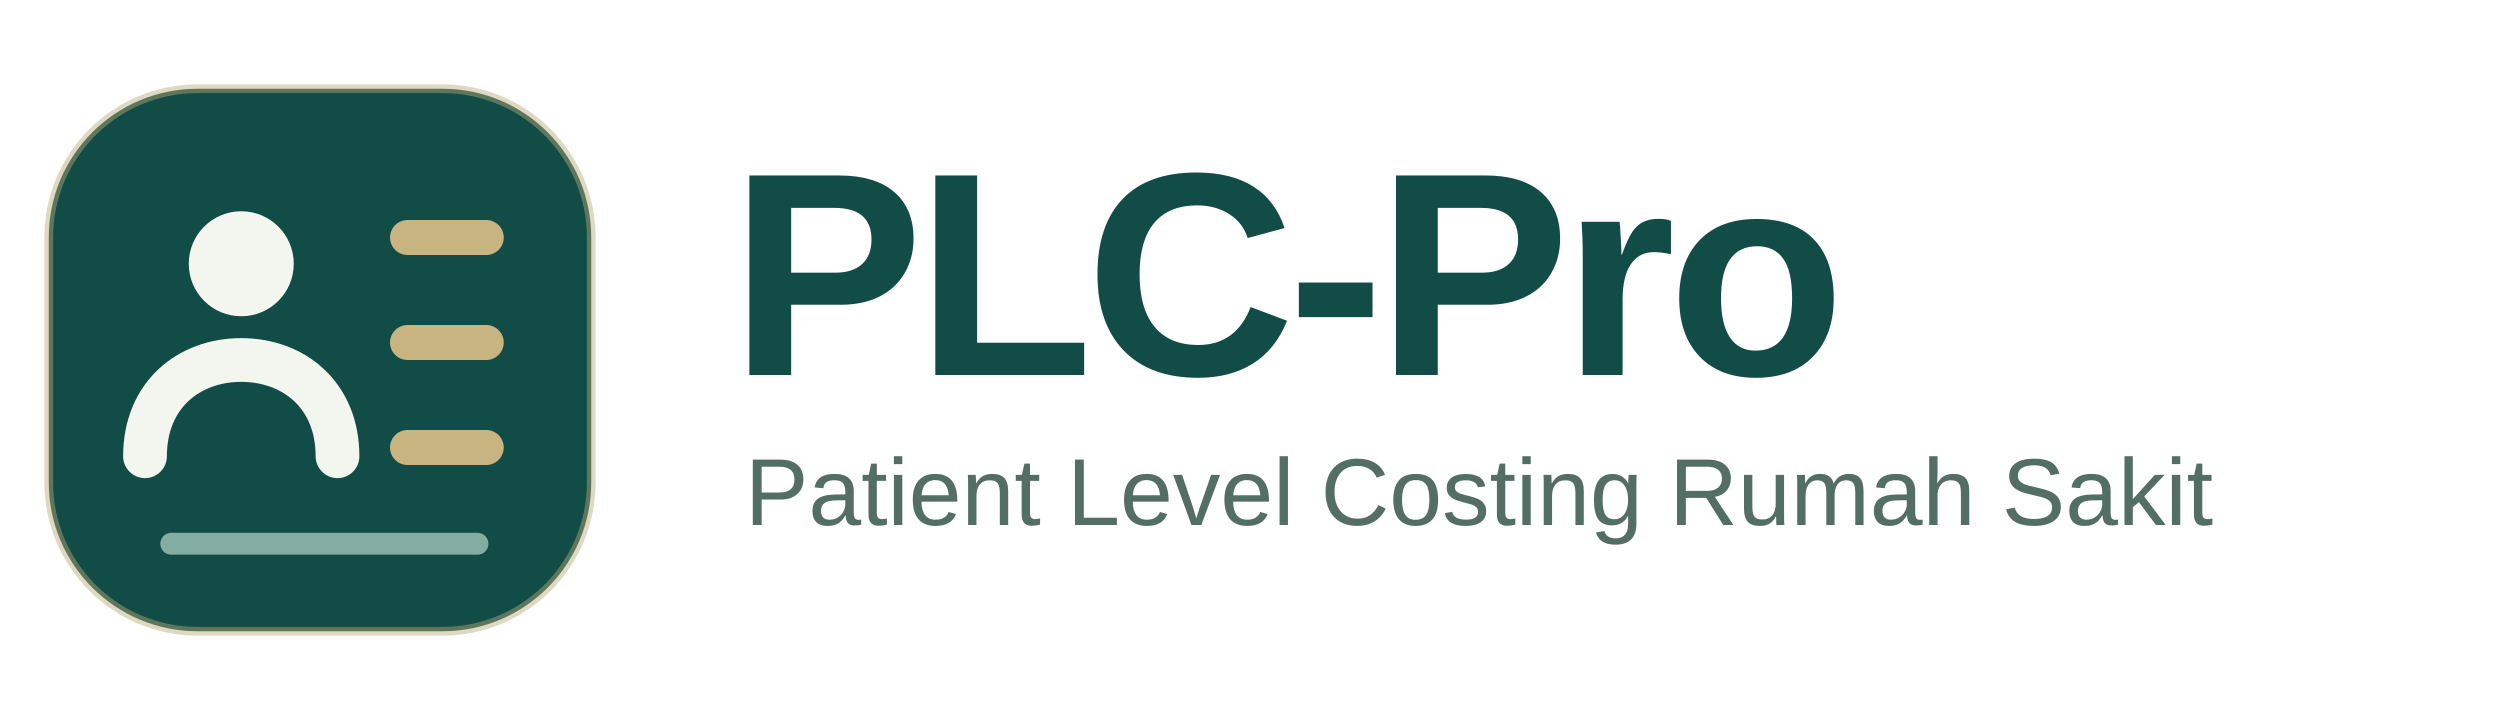
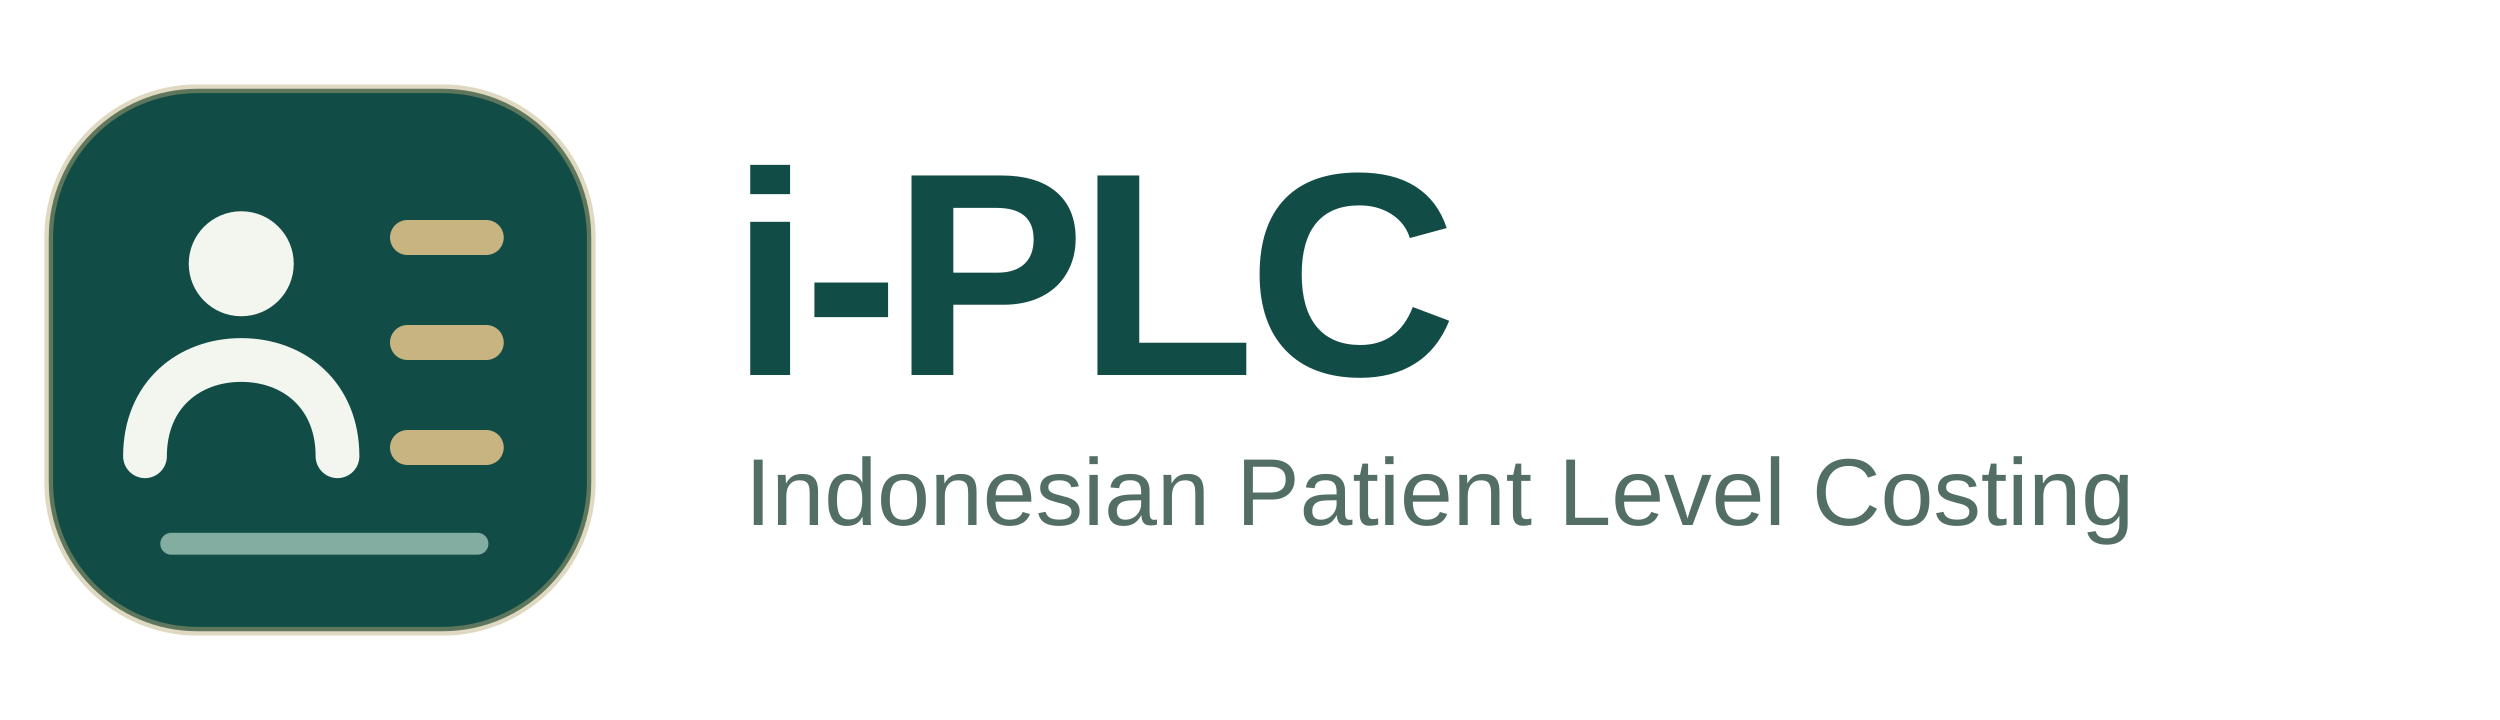
<svg xmlns="http://www.w3.org/2000/svg" viewBox="0 0 500 144" fill="none">
  <g transform="translate(8 16) scale(1.75)">
    <rect x="1" y="1" width="62" height="62" rx="17" fill="#124C46" stroke="#BCAC79" stroke-opacity=".45" />
    <circle cx="23" cy="21" r="6" fill="#F2F6EF" />
    <path d="M12 43c0-7 5-11 11-11s11 4 11 11" stroke="#F2F6EF" stroke-width="5" stroke-linecap="round" />
    <path d="M42 18h9M42 30h9M42 42h9" stroke="#C8B480" stroke-width="4" stroke-linecap="round" />
    <path d="M15 53h35" stroke="#83ADA1" stroke-width="2.5" stroke-linecap="round" />
  </g>
  <g font-family="Segoe UI,Arial,sans-serif">
-     <text x="146" y="75" fill="#124C46" font-size="58" font-weight="700" letter-spacing="-1.5">PLC-Pro</text>
-     <text x="149" y="105" fill="#536E65" font-size="19" font-weight="500">Patient Level Costing Rumah Sakit</text>
+     <text x="146" y="75" fill="#124C46" font-size="58" font-weight="700" letter-spacing="-1.5">i-PLC</text>
+     <text x="149" y="105" fill="#536E65" font-size="19" font-weight="500">Indonesian Patient Level Costing</text>
  </g>
</svg>
